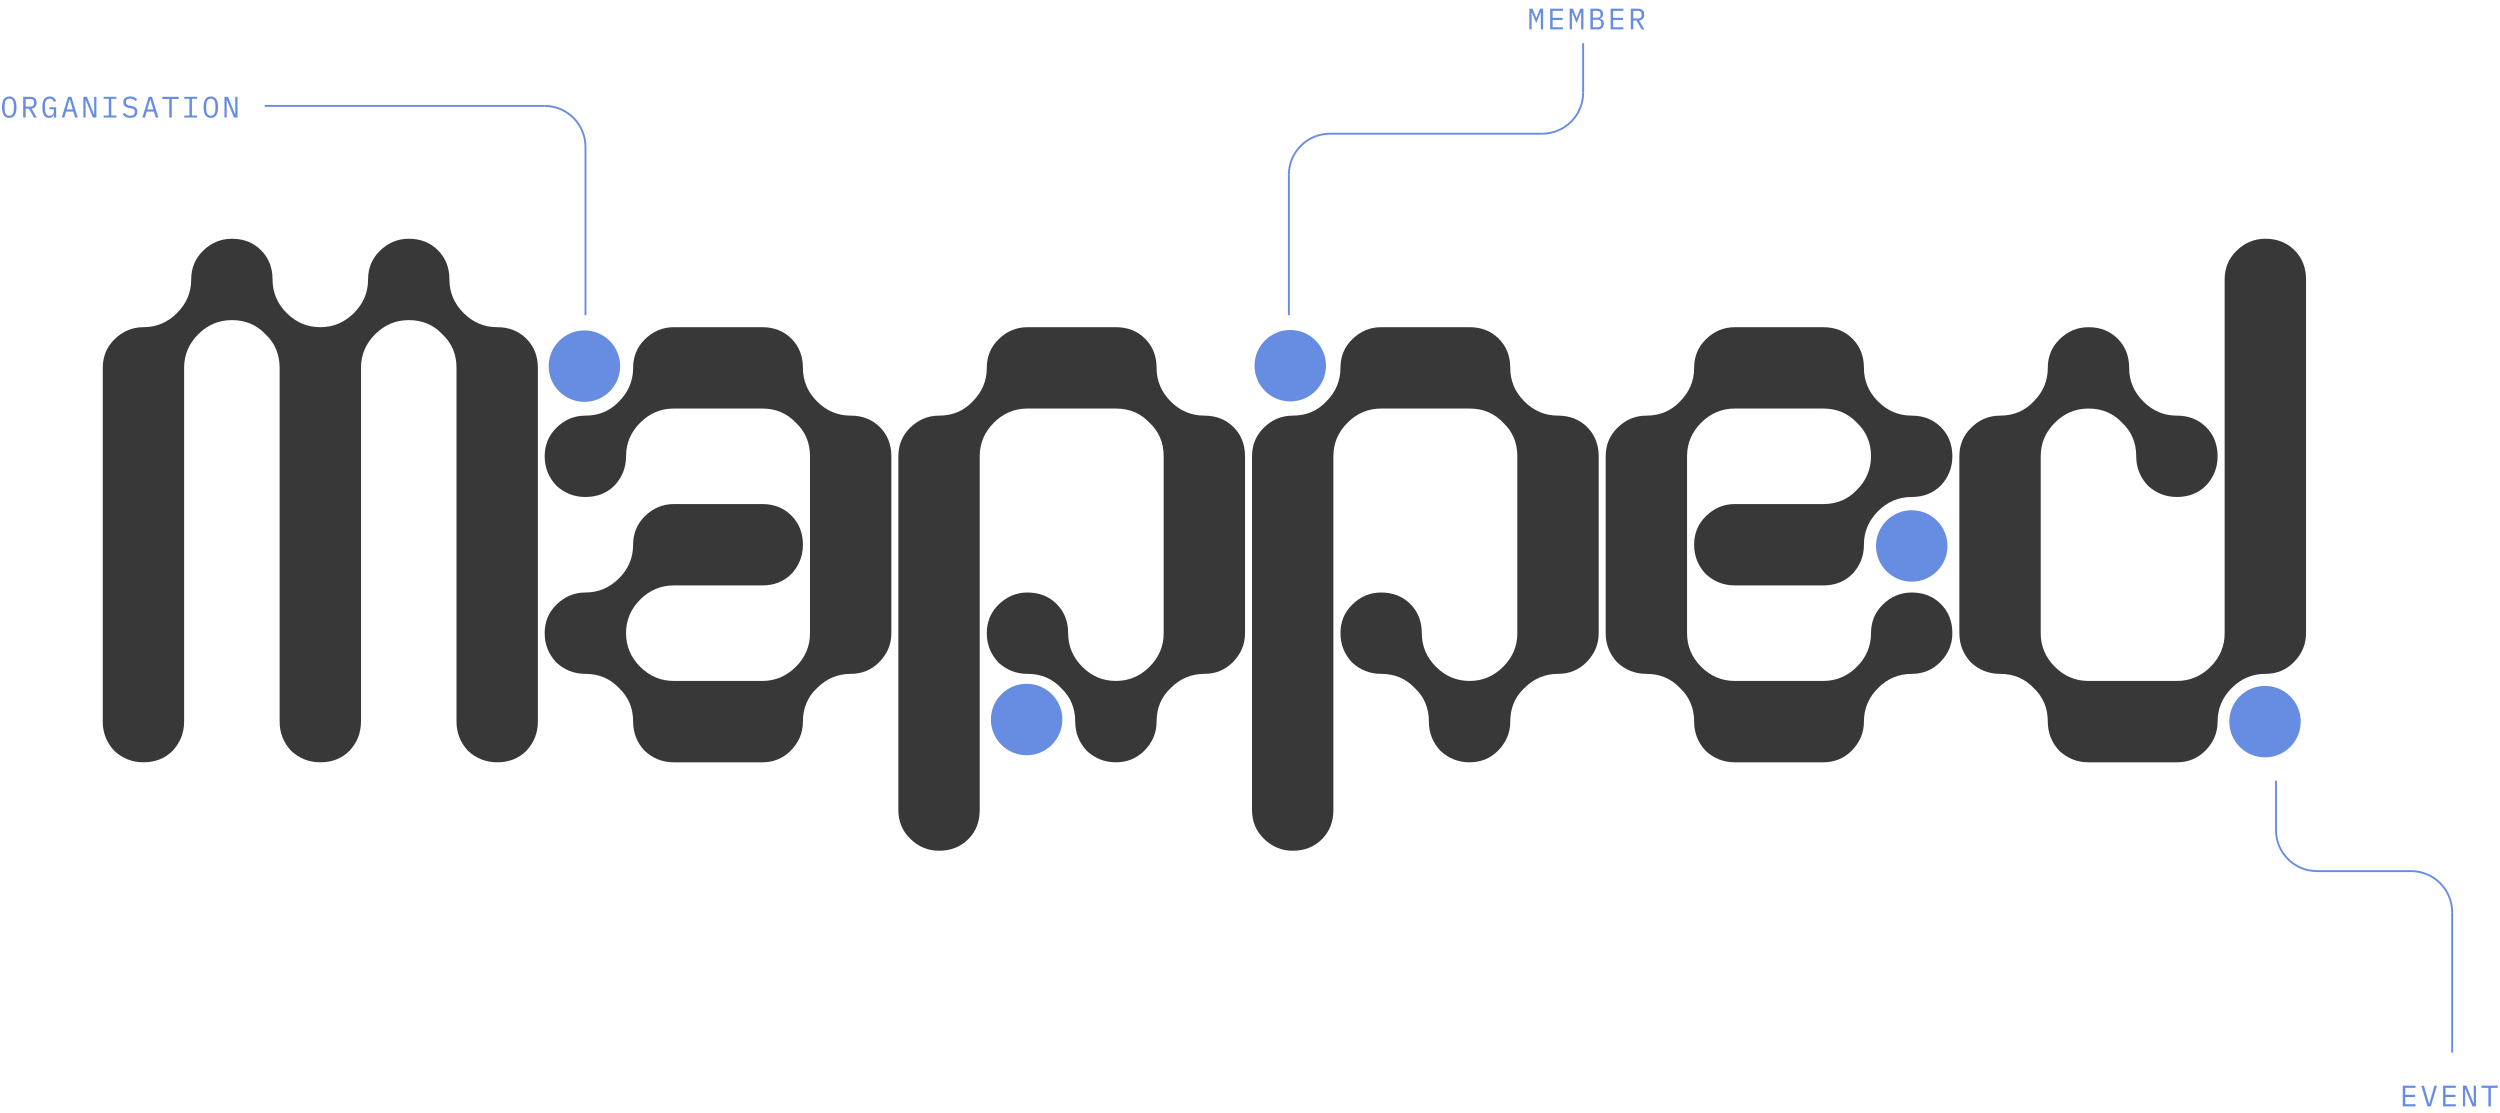
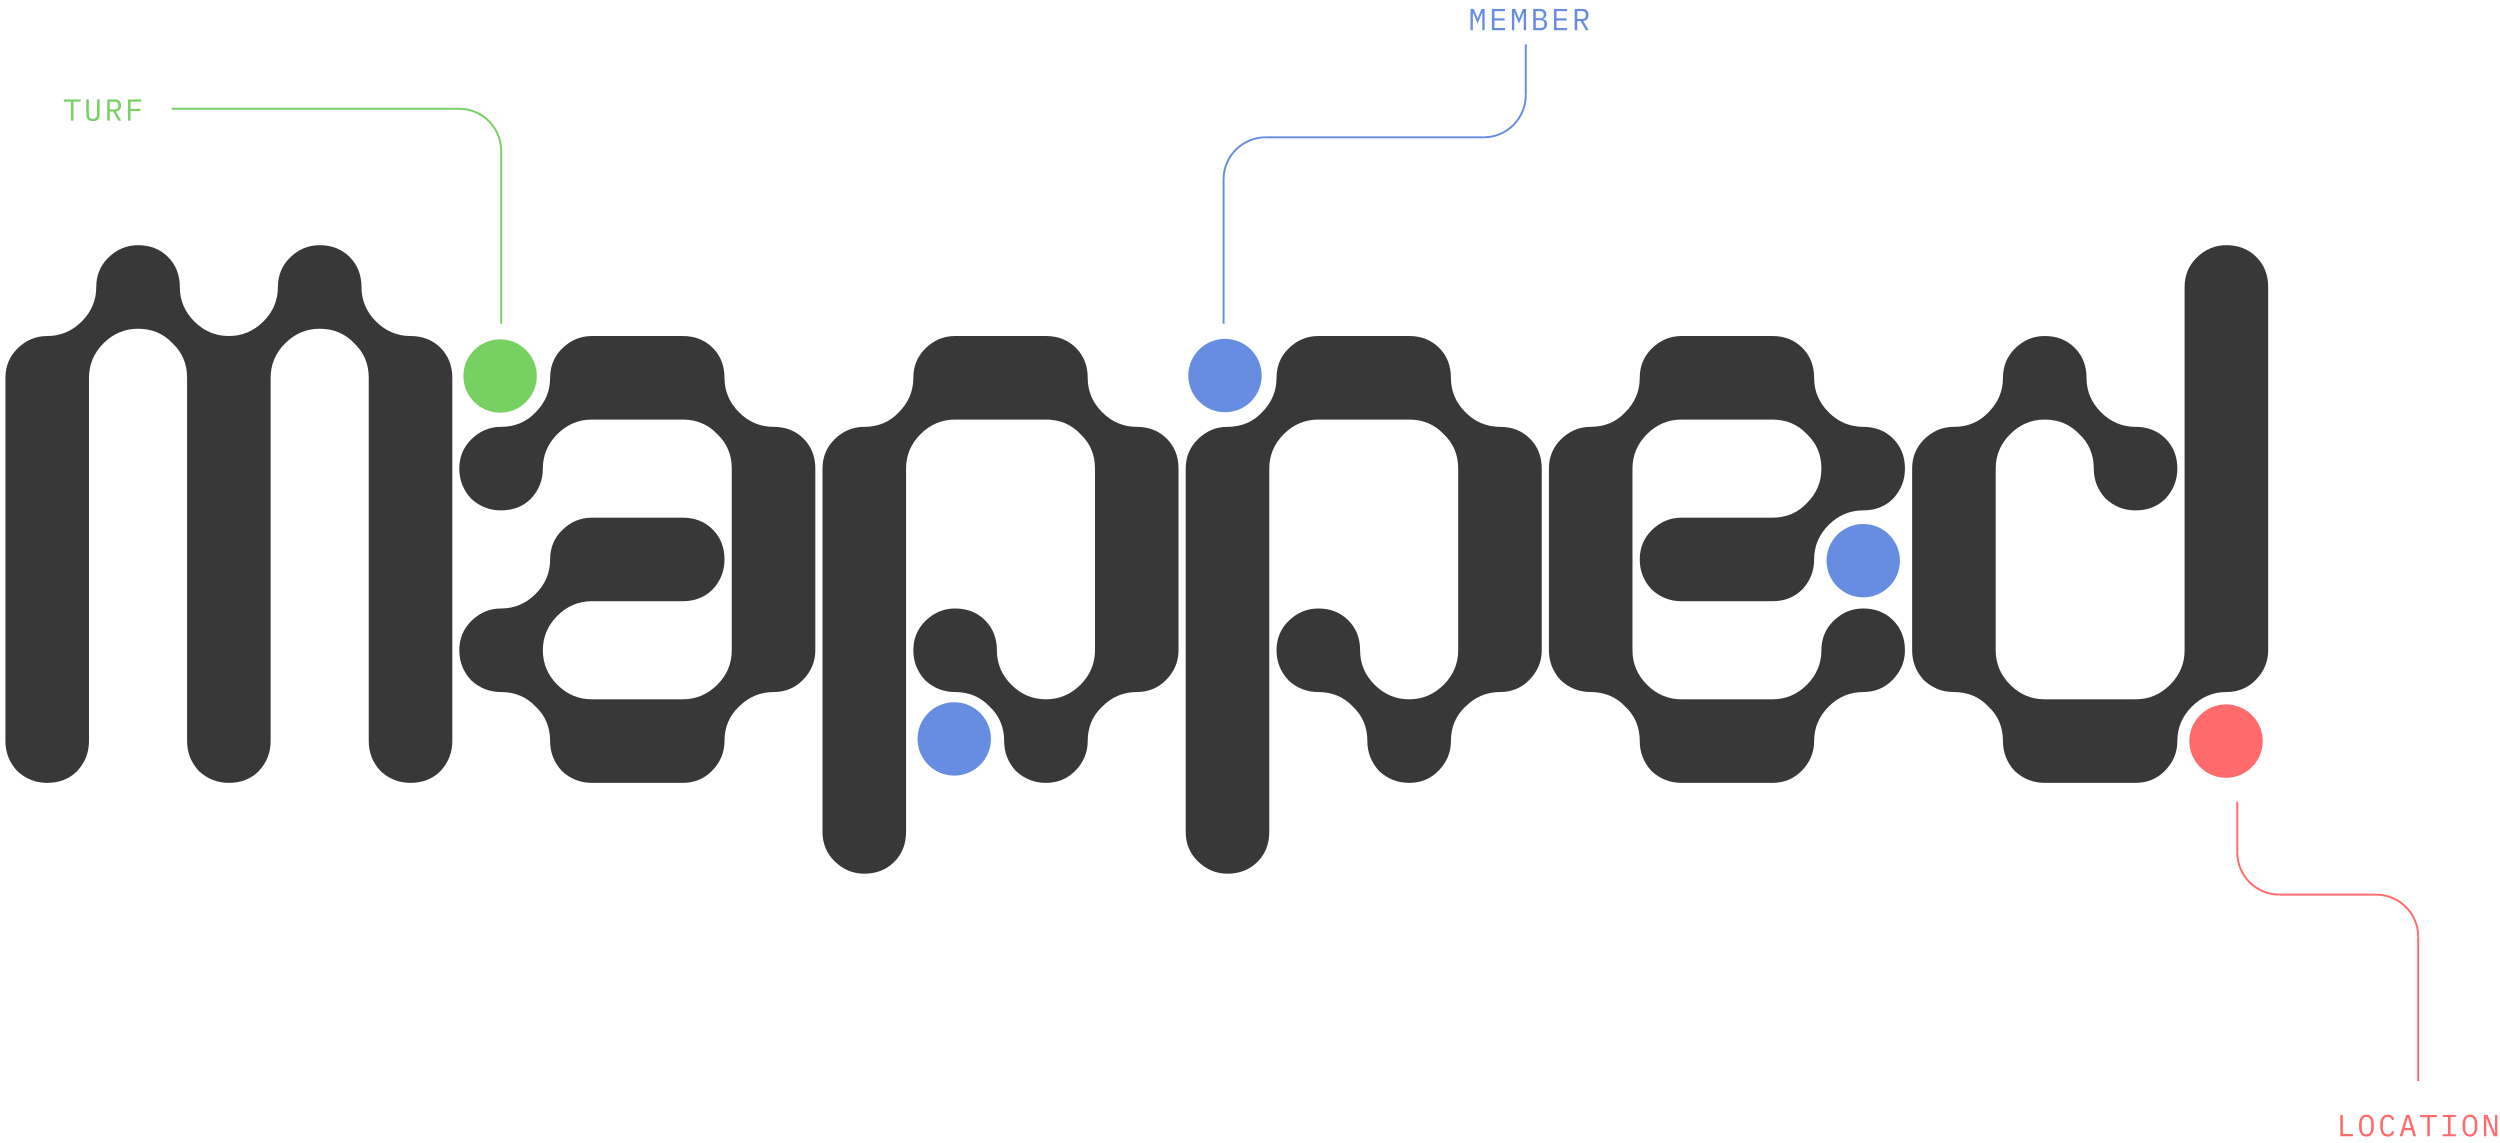
- <svg xmlns="http://www.w3.org/2000/svg" width="1180" height="525" viewBox="0 0 1180 525" fill="none">
-   <path d="M253.873 340.606C253.873 345.893 252.065 350.485 248.447 354.381C244.829 357.999 240.237 359.808 234.672 359.808C229.384 359.808 224.792 357.999 220.896 354.381C217.279 350.485 215.47 345.893 215.47 340.606V173.634C215.47 167.233 213.244 161.946 208.791 157.772C204.617 153.319 199.329 151.093 192.929 151.093C186.806 151.093 181.519 153.319 177.066 157.772C172.614 162.224 170.387 167.512 170.387 173.634V340.606C170.387 345.893 168.579 350.485 164.961 354.381C161.343 357.999 156.751 359.808 151.186 359.808C145.898 359.808 141.306 357.999 137.41 354.381C133.793 350.485 131.984 345.893 131.984 340.606V173.634C131.984 167.233 129.758 161.946 125.305 157.772C121.131 153.319 115.843 151.093 109.443 151.093C103.32 151.093 98.033 153.319 93.58 157.772C89.128 162.224 86.901 167.512 86.901 173.634V340.606C86.901 345.893 85.093 350.485 81.475 354.381C77.857 357.999 73.265 359.808 67.7 359.808C62.412 359.808 57.821 357.999 53.924 354.381C50.307 350.485 48.498 345.893 48.498 340.606V173.634C48.498 168.347 50.307 163.894 53.924 160.276C57.821 156.38 62.412 154.432 67.7 154.432C73.822 154.432 79.109 152.206 83.562 147.753C88.015 143.301 90.241 138.013 90.241 131.891C90.241 126.604 92.05 122.151 95.667 118.533C99.564 114.637 104.155 112.689 109.443 112.689C115.008 112.689 119.6 114.498 123.218 118.116C126.836 121.734 128.644 126.325 128.644 131.891C128.644 138.013 130.871 143.301 135.323 147.753C139.776 152.206 145.063 154.432 151.186 154.432C157.308 154.432 162.595 152.206 167.048 147.753C171.501 143.301 173.727 138.013 173.727 131.891C173.727 126.604 175.536 122.151 179.153 118.533C183.049 114.637 187.641 112.689 192.929 112.689C198.494 112.689 203.086 114.498 206.704 118.116C210.322 121.734 212.13 126.325 212.13 131.891C212.13 138.013 214.357 143.301 218.809 147.753C223.262 152.206 228.549 154.432 234.672 154.432C240.237 154.432 244.829 156.241 248.447 159.859C252.065 163.477 253.873 168.068 253.873 173.634V340.606ZM298.834 257.12C298.834 251.833 300.642 247.38 304.26 243.762C308.156 239.866 312.748 237.918 318.035 237.918H359.778C365.344 237.918 369.936 239.727 373.554 243.345C377.171 246.963 378.98 251.554 378.98 257.12C378.98 262.407 377.171 266.999 373.554 270.895C369.936 274.513 365.344 276.322 359.778 276.322H318.035C311.913 276.322 306.626 278.548 302.173 283.001C297.72 287.453 295.494 292.741 295.494 298.863C295.494 304.985 297.72 310.273 302.173 314.725C306.626 319.178 311.913 321.404 318.035 321.404H359.778C365.901 321.404 371.188 319.178 375.641 314.725C380.093 310.273 382.32 304.985 382.32 298.863V215.377C382.32 208.976 380.093 203.689 375.641 199.515C371.466 195.062 366.179 192.836 359.778 192.836H318.035C311.913 192.836 306.626 195.062 302.173 199.515C297.72 203.967 295.494 209.255 295.494 215.377C295.494 220.664 293.685 225.256 290.068 229.152C286.45 232.77 281.858 234.579 276.292 234.579C271.005 234.579 266.413 232.77 262.517 229.152C258.899 225.256 257.091 220.664 257.091 215.377C257.091 210.09 258.899 205.637 262.517 202.019C266.413 198.123 271.005 196.175 276.292 196.175C282.693 196.175 287.98 193.949 292.155 189.496C296.607 185.044 298.834 179.756 298.834 173.634C298.834 168.347 300.642 163.894 304.26 160.276C308.156 156.38 312.748 154.432 318.035 154.432H359.778C365.344 154.432 369.936 156.241 373.554 159.859C377.171 163.477 378.98 168.068 378.98 173.634C378.98 179.756 381.206 185.044 385.659 189.496C390.112 193.949 395.399 196.175 401.521 196.175C407.087 196.175 411.679 197.984 415.297 201.602C418.914 205.22 420.723 209.811 420.723 215.377V298.863C420.723 304.15 418.775 308.742 414.879 312.638C411.261 316.256 406.809 318.065 401.521 318.065C395.399 318.065 390.112 320.291 385.659 324.744C381.206 328.918 378.98 334.205 378.98 340.606C378.98 345.893 377.032 350.485 373.136 354.381C369.518 357.999 365.066 359.808 359.778 359.808H318.035C312.748 359.808 308.156 357.999 304.26 354.381C300.642 350.485 298.834 345.893 298.834 340.606C298.834 334.205 296.607 328.918 292.155 324.744C287.98 320.291 282.693 318.065 276.292 318.065C271.005 318.065 266.413 316.256 262.517 312.638C258.899 308.742 257.091 304.15 257.091 298.863C257.091 293.576 258.899 289.123 262.517 285.505C266.413 281.609 271.005 279.661 276.292 279.661C282.415 279.661 287.702 277.435 292.155 272.982C296.607 268.53 298.834 263.242 298.834 257.12ZM484.967 279.661C490.532 279.661 495.124 281.47 498.742 285.088C502.36 288.706 504.168 293.297 504.168 298.863C504.168 304.985 506.395 310.273 510.847 314.725C515.3 319.178 520.587 321.404 526.71 321.404C532.832 321.404 538.119 319.178 542.572 314.725C547.025 310.273 549.251 304.985 549.251 298.863V215.377C549.251 208.976 547.025 203.689 542.572 199.515C538.398 195.062 533.11 192.836 526.71 192.836H484.967C478.844 192.836 473.557 195.062 469.104 199.515C464.652 203.967 462.425 209.255 462.425 215.377V382.349C462.425 387.915 460.617 392.507 456.999 396.124C453.381 399.742 448.789 401.551 443.224 401.551C437.936 401.551 433.344 399.603 429.448 395.707C425.831 392.089 424.022 387.636 424.022 382.349V215.377C424.022 210.09 425.831 205.637 429.448 202.019C433.344 198.123 437.936 196.175 443.224 196.175C449.624 196.175 454.912 193.949 459.086 189.496C463.539 185.044 465.765 179.756 465.765 173.634C465.765 168.347 467.574 163.894 471.191 160.276C475.087 156.38 479.679 154.432 484.967 154.432H526.71C532.275 154.432 536.867 156.241 540.485 159.859C544.103 163.477 545.911 168.068 545.911 173.634C545.911 179.756 548.138 185.044 552.59 189.496C557.043 193.949 562.33 196.175 568.453 196.175C574.018 196.175 578.61 197.984 582.228 201.602C585.846 205.22 587.654 209.811 587.654 215.377V298.863C587.654 304.15 585.706 308.742 581.81 312.638C578.193 316.256 573.74 318.065 568.453 318.065C562.33 318.065 557.043 320.291 552.59 324.744C548.138 328.918 545.911 334.205 545.911 340.606C545.911 345.893 543.963 350.485 540.067 354.381C536.45 357.999 531.997 359.808 526.71 359.808C521.422 359.808 516.83 357.999 512.934 354.381C509.317 350.485 507.508 345.893 507.508 340.606C507.508 334.205 505.282 328.918 500.829 324.744C496.655 320.291 491.367 318.065 484.967 318.065C479.679 318.065 475.087 316.256 471.191 312.638C467.574 308.742 465.765 304.15 465.765 298.863C465.765 293.576 467.574 289.123 471.191 285.505C475.087 281.609 479.679 279.661 484.967 279.661ZM651.898 279.661C657.464 279.661 662.055 281.47 665.673 285.088C669.291 288.706 671.1 293.297 671.1 298.863C671.1 304.985 673.326 310.273 677.779 314.725C682.231 319.178 687.519 321.404 693.641 321.404C699.763 321.404 705.051 319.178 709.503 314.725C713.956 310.273 716.182 304.985 716.182 298.863V215.377C716.182 208.976 713.956 203.689 709.503 199.515C705.329 195.062 700.041 192.836 693.641 192.836H651.898C645.776 192.836 640.488 195.062 636.036 199.515C631.583 203.967 629.357 209.255 629.357 215.377V382.349C629.357 387.915 627.548 392.507 623.93 396.124C620.312 399.742 615.721 401.551 610.155 401.551C604.867 401.551 600.276 399.603 596.38 395.707C592.762 392.089 590.953 387.636 590.953 382.349V215.377C590.953 210.09 592.762 205.637 596.38 202.019C600.276 198.123 604.867 196.175 610.155 196.175C616.555 196.175 621.843 193.949 626.017 189.496C630.47 185.044 632.696 179.756 632.696 173.634C632.696 168.347 634.505 163.894 638.123 160.276C642.019 156.38 646.61 154.432 651.898 154.432H693.641C699.207 154.432 703.798 156.241 707.416 159.859C711.034 163.477 712.843 168.068 712.843 173.634C712.843 179.756 715.069 185.044 719.522 189.496C723.974 193.949 729.262 196.175 735.384 196.175C740.95 196.175 745.541 197.984 749.159 201.602C752.777 205.22 754.586 209.811 754.586 215.377V298.863C754.586 304.15 752.638 308.742 748.742 312.638C745.124 316.256 740.671 318.065 735.384 318.065C729.262 318.065 723.974 320.291 719.522 324.744C715.069 328.918 712.843 334.205 712.843 340.606C712.843 345.893 710.895 350.485 706.999 354.381C703.381 357.999 698.928 359.808 693.641 359.808C688.353 359.808 683.762 357.999 679.866 354.381C676.248 350.485 674.439 345.893 674.439 340.606C674.439 334.205 672.213 328.918 667.76 324.744C663.586 320.291 658.298 318.065 651.898 318.065C646.61 318.065 642.019 316.256 638.123 312.638C634.505 308.742 632.696 304.15 632.696 298.863C632.696 293.576 634.505 289.123 638.123 285.505C642.019 281.609 646.61 279.661 651.898 279.661ZM879.774 257.12C879.774 262.407 877.965 266.999 874.347 270.895C870.73 274.513 866.138 276.322 860.572 276.322H818.829C813.542 276.322 808.95 274.513 805.054 270.895C801.436 266.999 799.627 262.407 799.627 257.12C799.627 251.833 801.436 247.38 805.054 243.762C808.95 239.866 813.542 237.918 818.829 237.918H860.572C866.973 237.918 872.26 235.692 876.435 231.239C880.887 226.787 883.113 221.499 883.113 215.377C883.113 208.976 880.887 203.689 876.435 199.515C872.26 195.062 866.973 192.836 860.572 192.836H818.829C812.707 192.836 807.419 195.062 802.967 199.515C798.514 203.967 796.288 209.255 796.288 215.377V298.863C796.288 304.985 798.514 310.273 802.967 314.725C807.419 319.178 812.707 321.404 818.829 321.404H860.572C866.694 321.404 871.982 319.178 876.435 314.725C880.887 310.273 883.113 304.985 883.113 298.863C883.113 293.576 884.922 289.123 888.54 285.505C892.436 281.609 897.028 279.661 902.315 279.661C907.881 279.661 912.473 281.47 916.09 285.088C919.708 288.706 921.517 293.297 921.517 298.863C921.517 304.15 919.569 308.742 915.673 312.638C912.055 316.256 907.603 318.065 902.315 318.065C896.193 318.065 890.905 320.291 886.453 324.744C882 329.196 879.774 334.484 879.774 340.606C879.774 345.893 877.826 350.485 873.93 354.381C870.312 357.999 865.86 359.808 860.572 359.808H818.829C813.542 359.808 808.95 357.999 805.054 354.381C801.436 350.485 799.627 345.893 799.627 340.606C799.627 334.205 797.401 328.918 792.949 324.744C788.774 320.291 783.487 318.065 777.086 318.065C771.799 318.065 767.207 316.256 763.311 312.638C759.693 308.742 757.884 304.15 757.884 298.863V215.377C757.884 210.09 759.693 205.637 763.311 202.019C767.207 198.123 771.799 196.175 777.086 196.175C783.487 196.175 788.774 193.949 792.949 189.496C797.401 185.044 799.627 179.756 799.627 173.634C799.627 168.347 801.436 163.894 805.054 160.276C808.95 156.38 813.542 154.432 818.829 154.432H860.572C866.138 154.432 870.73 156.241 874.347 159.859C877.965 163.477 879.774 168.068 879.774 173.634C879.774 179.756 882 185.044 886.453 189.496C890.905 193.949 896.193 196.175 902.315 196.175C907.881 196.175 912.473 197.984 916.09 201.602C919.708 205.22 921.517 209.811 921.517 215.377C921.517 220.664 919.708 225.256 916.09 229.152C912.473 232.77 907.881 234.579 902.315 234.579C896.193 234.579 890.905 236.805 886.453 241.258C882 245.71 879.774 250.998 879.774 257.12ZM1027.5 234.579C1022.22 234.579 1017.62 232.77 1013.73 229.152C1010.11 225.256 1008.3 220.664 1008.3 215.377C1008.3 208.976 1006.08 203.689 1001.62 199.515C997.448 195.062 992.161 192.836 985.76 192.836C979.638 192.836 974.351 195.062 969.898 199.515C965.445 203.967 963.219 209.255 963.219 215.377V298.863C963.219 304.985 965.445 310.273 969.898 314.725C974.351 319.178 979.638 321.404 985.76 321.404H1027.5C1033.63 321.404 1038.91 319.178 1043.37 314.725C1047.82 310.273 1050.04 304.985 1050.04 298.863V131.891C1050.04 126.604 1051.85 122.151 1055.47 118.533C1059.37 114.637 1063.96 112.689 1069.25 112.689C1074.81 112.689 1079.4 114.498 1083.02 118.116C1086.64 121.734 1088.45 126.325 1088.45 131.891V298.863C1088.45 304.15 1086.5 308.742 1082.6 312.638C1078.99 316.256 1074.53 318.065 1069.25 318.065C1063.12 318.065 1057.84 320.291 1053.38 324.744C1048.93 329.196 1046.71 334.484 1046.71 340.606C1046.71 345.893 1044.76 350.485 1040.86 354.381C1037.24 357.999 1032.79 359.808 1027.5 359.808H985.76C980.473 359.808 975.881 357.999 971.985 354.381C968.367 350.485 966.559 345.893 966.559 340.606C966.559 334.205 964.332 328.918 959.88 324.744C955.705 320.291 950.418 318.065 944.017 318.065C938.73 318.065 934.138 316.256 930.242 312.638C926.624 308.742 924.816 304.15 924.816 298.863V215.377C924.816 210.09 926.624 205.637 930.242 202.019C934.138 198.123 938.73 196.175 944.017 196.175C950.418 196.175 955.705 193.949 959.88 189.496C964.332 185.044 966.559 179.756 966.559 173.634C966.559 168.347 968.367 163.894 971.985 160.276C975.881 156.38 980.473 154.432 985.76 154.432C991.326 154.432 995.918 156.241 999.536 159.859C1003.15 163.477 1004.96 168.068 1004.96 173.634C1004.96 179.756 1007.19 185.044 1011.64 189.496C1016.09 193.949 1021.38 196.175 1027.5 196.175C1033.07 196.175 1037.66 197.984 1041.28 201.602C1044.9 205.22 1046.71 209.811 1046.71 215.377C1046.71 220.664 1044.9 225.256 1041.28 229.152C1037.66 232.77 1033.07 234.579 1027.5 234.579Z" fill="#383838" />
-   <circle cx="484.57" cy="339.61" r="16.865" fill="#678DE3" />
-   <circle cx="609.006" cy="172.61" r="16.865" fill="#678DE3" />
-   <circle cx="275.849" cy="172.816" r="16.865" fill="#678DE3" />
-   <circle cx="902.343" cy="257.687" r="16.865" fill="#678DE3" />
-   <circle cx="1069.08" cy="340.612" r="16.865" fill="#678DE3" />
-   <path d="M727.269 8.977V5.883H727.157L725.099 10.909L723.041 5.883H722.929V8.977V13.877H721.851V4.105H723.363L725.085 8.417H725.169L726.891 4.105H728.347V13.877H727.269V8.977ZM731.674 13.877V4.105H737.694V5.127H732.85V8.417H737.526V9.439H732.85V12.855H737.694V13.877H731.674ZM746.298 8.977V5.883H746.186L744.128 10.909L742.07 5.883H741.958V8.977V13.877H740.88V4.105H742.392L744.114 8.417H744.198L745.92 4.105H747.376V13.877H746.298V8.977ZM750.675 4.105H753.993C754.833 4.105 755.491 4.334 755.967 4.791C756.443 5.248 756.681 5.86 756.681 6.625C756.681 7.213 756.536 7.675 756.247 8.011C755.967 8.347 755.603 8.585 755.155 8.725V8.767C755.706 8.898 756.158 9.145 756.513 9.509C756.868 9.864 757.045 10.382 757.045 11.063C757.045 11.455 756.98 11.824 756.849 12.169C756.718 12.514 756.532 12.813 756.289 13.065C756.056 13.317 755.776 13.518 755.449 13.667C755.132 13.807 754.786 13.877 754.413 13.877H750.675V4.105ZM754.063 12.855C754.604 12.855 755.029 12.734 755.337 12.491C755.645 12.248 755.799 11.875 755.799 11.371V10.797C755.799 10.302 755.645 9.934 755.337 9.691C755.029 9.439 754.604 9.313 754.063 9.313H751.851V12.855H754.063ZM753.867 8.347C754.362 8.347 754.749 8.24 755.029 8.025C755.309 7.801 755.449 7.465 755.449 7.017V6.471C755.449 6.023 755.309 5.687 755.029 5.463C754.749 5.239 754.362 5.127 753.867 5.127H751.851V8.347H753.867ZM760.218 13.877V4.105H766.238V5.127H761.394V8.417H766.07V9.439H761.394V12.855H766.238V13.877H760.218ZM770.908 13.877H769.732V4.105H773.288C774.193 4.105 774.884 4.352 775.36 4.847C775.836 5.342 776.074 6.032 776.074 6.919C776.074 7.712 775.869 8.347 775.458 8.823C775.047 9.299 774.45 9.574 773.666 9.649L776.158 13.877H774.842L772.462 9.705H770.908V13.877ZM773.26 8.711C773.755 8.711 774.137 8.59 774.408 8.347C774.688 8.095 774.828 7.74 774.828 7.283V6.555C774.828 6.098 774.688 5.748 774.408 5.505C774.137 5.253 773.755 5.127 773.26 5.127H770.908V8.711H773.26Z" fill="#678DE3" />
-   <path d="M1134.1 522.214V512.442H1140.12V513.464H1135.27V516.754H1139.95V517.776H1135.27V521.192H1140.12V522.214H1134.1ZM1145.75 522.214L1142.86 512.442H1144.1L1145.49 517.328L1146.54 521.024H1146.61L1147.66 517.328L1149.04 512.442H1150.25L1147.35 522.214H1145.75ZM1153.13 522.214V512.442H1159.15V513.464H1154.3V516.754H1158.98V517.776H1154.3V521.192H1159.15V522.214H1153.13ZM1163.66 513.982H1163.56V522.214H1162.5V512.442H1164.17L1167.5 520.674H1167.6V512.442H1168.66V522.214H1166.99L1163.66 513.982ZM1175.68 513.464V522.214H1174.51V513.464H1171.25V512.442H1178.95V513.464H1175.68Z" fill="#678DE3" />
-   <path d="M4.364 55.642C3.767 55.642 3.253 55.53 2.824 55.306C2.395 55.072 2.04 54.741 1.76 54.312C1.48 53.882 1.275 53.355 1.144 52.73C1.013 52.104 0.948 51.39 0.948 50.588C0.948 49.794 1.013 49.085 1.144 48.46C1.275 47.825 1.48 47.293 1.76 46.864C2.04 46.434 2.395 46.108 2.824 45.884C3.253 45.65 3.767 45.534 4.364 45.534C4.961 45.534 5.475 45.65 5.904 45.884C6.333 46.108 6.688 46.434 6.968 46.864C7.248 47.293 7.453 47.825 7.584 48.46C7.715 49.085 7.78 49.794 7.78 50.588C7.78 51.39 7.715 52.104 7.584 52.73C7.453 53.355 7.248 53.882 6.968 54.312C6.688 54.741 6.333 55.072 5.904 55.306C5.475 55.53 4.961 55.642 4.364 55.642ZM4.364 54.62C4.756 54.62 5.087 54.545 5.358 54.396C5.629 54.237 5.853 54.018 6.03 53.738C6.207 53.458 6.333 53.122 6.408 52.73C6.492 52.328 6.534 51.88 6.534 51.386V49.79C6.534 49.304 6.492 48.861 6.408 48.46C6.333 48.058 6.207 47.718 6.03 47.438C5.853 47.158 5.629 46.943 5.358 46.794C5.087 46.635 4.756 46.556 4.364 46.556C3.972 46.556 3.641 46.635 3.37 46.794C3.099 46.943 2.875 47.158 2.698 47.438C2.521 47.718 2.39 48.058 2.306 48.46C2.231 48.861 2.194 49.304 2.194 49.79V51.386C2.194 51.88 2.231 52.328 2.306 52.73C2.39 53.122 2.521 53.458 2.698 53.738C2.875 54.018 3.099 54.237 3.37 54.396C3.641 54.545 3.972 54.62 4.364 54.62ZM12.115 55.474H10.939V45.702H14.495C15.4 45.702 16.091 45.949 16.567 46.444C17.043 46.938 17.281 47.629 17.281 48.516C17.281 49.309 17.075 49.944 16.665 50.42C16.254 50.896 15.657 51.171 14.873 51.246L17.365 55.474H16.049L13.669 51.302H12.115V55.474ZM14.467 50.308C14.961 50.308 15.344 50.186 15.615 49.944C15.895 49.692 16.035 49.337 16.035 48.88V48.152C16.035 47.694 15.895 47.344 15.615 47.102C15.344 46.85 14.961 46.724 14.467 46.724H12.115V50.308H14.467ZM25.409 54.172H25.339C25.255 54.358 25.157 54.54 25.045 54.718C24.933 54.895 24.788 55.054 24.611 55.194C24.443 55.324 24.238 55.432 23.995 55.516C23.753 55.6 23.463 55.642 23.127 55.642C22.063 55.642 21.27 55.212 20.747 54.354C20.234 53.495 19.977 52.263 19.977 50.658C19.977 48.978 20.262 47.704 20.831 46.836C21.401 45.968 22.278 45.534 23.463 45.534C23.921 45.534 24.317 45.594 24.653 45.716C24.989 45.837 25.274 46 25.507 46.206C25.75 46.411 25.951 46.644 26.109 46.906C26.268 47.158 26.398 47.414 26.501 47.676L25.493 48.138C25.409 47.923 25.311 47.722 25.199 47.536C25.096 47.34 24.966 47.172 24.807 47.032C24.658 46.882 24.476 46.766 24.261 46.682C24.047 46.598 23.794 46.556 23.505 46.556C22.721 46.556 22.142 46.85 21.769 47.438C21.405 48.026 21.223 48.81 21.223 49.79V51.302C21.223 51.796 21.261 52.249 21.335 52.66C21.41 53.061 21.531 53.411 21.699 53.71C21.877 54.008 22.101 54.242 22.371 54.41C22.651 54.568 22.992 54.648 23.393 54.648C24.028 54.648 24.523 54.456 24.877 54.074C25.232 53.691 25.409 53.196 25.409 52.59V51.582H23.351V50.644H26.501V55.474H25.409V54.172ZM35.442 55.474L34.616 52.688H31.186L30.36 55.474H29.142L32.138 45.702H33.692L36.688 55.474H35.442ZM32.964 46.948H32.838L31.466 51.666H34.336L32.964 46.948ZM40.504 47.242H40.406V55.474H39.342V45.702H41.008L44.34 53.934H44.438V45.702H45.502V55.474H43.836L40.504 47.242ZM48.913 55.474V54.536H51.349V46.64H48.913V45.702H54.961V46.64H52.525V54.536H54.961V55.474H48.913ZM61.423 55.642C60.546 55.642 59.827 55.483 59.267 55.166C58.707 54.839 58.245 54.424 57.881 53.92L58.735 53.22C59.118 53.696 59.519 54.05 59.939 54.284C60.369 54.517 60.877 54.634 61.465 54.634C62.175 54.634 62.716 54.47 63.089 54.144C63.463 53.817 63.649 53.36 63.649 52.772C63.649 52.296 63.514 51.927 63.243 51.666C62.973 51.395 62.501 51.204 61.829 51.092L60.737 50.91C60.261 50.826 59.86 50.7 59.533 50.532C59.216 50.364 58.959 50.163 58.763 49.93C58.567 49.687 58.427 49.426 58.343 49.146C58.259 48.856 58.217 48.558 58.217 48.25C58.217 47.354 58.511 46.677 59.099 46.22C59.687 45.762 60.481 45.534 61.479 45.534C62.263 45.534 62.921 45.664 63.453 45.926C63.995 46.187 64.429 46.556 64.755 47.032L63.929 47.746C63.659 47.391 63.332 47.102 62.949 46.878C62.567 46.654 62.072 46.542 61.465 46.542C60.803 46.542 60.294 46.682 59.939 46.962C59.585 47.242 59.407 47.662 59.407 48.222C59.407 48.66 59.538 49.02 59.799 49.3C60.07 49.57 60.551 49.766 61.241 49.888L62.291 50.07C62.767 50.154 63.169 50.28 63.495 50.448C63.822 50.616 64.083 50.816 64.279 51.05C64.485 51.283 64.629 51.544 64.713 51.834C64.797 52.123 64.839 52.426 64.839 52.744C64.839 53.649 64.541 54.358 63.943 54.872C63.355 55.385 62.515 55.642 61.423 55.642ZM73.5 55.474L72.674 52.688H69.244L68.418 55.474H67.2L70.196 45.702H71.75L74.746 55.474H73.5ZM71.022 46.948H70.896L69.524 51.666H72.394L71.022 46.948ZM81.068 46.724V55.474H79.892V46.724H76.63V45.702H84.33V46.724H81.068ZM86.971 55.474V54.536H89.407V46.64H86.971V45.702H93.019V46.64H90.583V54.536H93.019V55.474H86.971ZM99.509 55.642C98.912 55.642 98.399 55.53 97.969 55.306C97.54 55.072 97.185 54.741 96.905 54.312C96.625 53.882 96.42 53.355 96.289 52.73C96.159 52.104 96.093 51.39 96.093 50.588C96.093 49.794 96.159 49.085 96.289 48.46C96.42 47.825 96.625 47.293 96.905 46.864C97.185 46.434 97.54 46.108 97.969 45.884C98.399 45.65 98.912 45.534 99.509 45.534C100.107 45.534 100.62 45.65 101.049 45.884C101.479 46.108 101.833 46.434 102.113 46.864C102.393 47.293 102.599 47.825 102.729 48.46C102.86 49.085 102.925 49.794 102.925 50.588C102.925 51.39 102.86 52.104 102.729 52.73C102.599 53.355 102.393 53.882 102.113 54.312C101.833 54.741 101.479 55.072 101.049 55.306C100.62 55.53 100.107 55.642 99.509 55.642ZM99.509 54.62C99.901 54.62 100.233 54.545 100.503 54.396C100.774 54.237 100.998 54.018 101.175 53.738C101.353 53.458 101.479 53.122 101.553 52.73C101.637 52.328 101.679 51.88 101.679 51.386V49.79C101.679 49.304 101.637 48.861 101.553 48.46C101.479 48.058 101.353 47.718 101.175 47.438C100.998 47.158 100.774 46.943 100.503 46.794C100.233 46.635 99.901 46.556 99.509 46.556C99.117 46.556 98.786 46.635 98.515 46.794C98.245 46.943 98.021 47.158 97.843 47.438C97.666 47.718 97.535 48.058 97.451 48.46C97.377 48.861 97.339 49.304 97.339 49.79V51.386C97.339 51.88 97.377 52.328 97.451 52.73C97.535 53.122 97.666 53.458 97.843 53.738C98.021 54.018 98.245 54.237 98.515 54.396C98.786 54.545 99.117 54.62 99.509 54.62ZM107.106 47.242H107.008V55.474H105.944V45.702H107.61L110.942 53.934H111.04V45.702H112.104V55.474H110.438L107.106 47.242Z" fill="#678DE3" />
-   <path d="M627.713 63.107L627.712 63.107C617.016 63.107 608.346 71.778 608.346 82.474" stroke="#678DE3" stroke-width="0.9" />
-   <path d="M727.875 63.107L727.876 63.107C738.572 63.107 747.242 54.437 747.242 43.741" stroke="#678DE3" stroke-width="0.9" />
-   <path d="M608.346 148.767L608.346 82.474" stroke="#678DE3" stroke-width="0.9" />
-   <path d="M747.242 43.741L747.242 20.414" stroke="#678DE3" stroke-width="0.9" />
-   <path d="M627.713 63.107L727.874 63.107" stroke="#678DE3" stroke-width="0.9" />
-   <path d="M256.982 49.974L256.983 49.974C267.679 49.974 276.35 58.644 276.35 69.34" stroke="#678DE3" stroke-width="0.9" />
-   <path d="M276.35 148.768L276.35 69.34" stroke="#678DE3" stroke-width="0.9" />
-   <path d="M256.982 49.974L124.902 49.974" stroke="#678DE3" stroke-width="0.9" />
-   <path d="M1138.04 411.171L1138.04 411.171C1148.74 411.171 1157.41 419.841 1157.41 430.537" stroke="#678DE3" stroke-width="0.9" />
-   <path d="M1093.63 411.171L1093.63 411.171C1082.93 411.171 1074.26 402.5 1074.26 391.805" stroke="#678DE3" stroke-width="0.9" />
-   <path d="M1157.41 496.831L1157.41 430.537" stroke="#678DE3" stroke-width="0.9" />
-   <path d="M1074.26 391.805L1074.26 368.478" stroke="#678DE3" stroke-width="0.9" />
-   <path d="M1138.04 411.171H1093.63" stroke="#678DE3" stroke-width="0.9" />
+ <svg xmlns="http://www.w3.org/2000/svg" width="1149" height="525" viewBox="0 0 1149 525" fill="none">
+   <path d="M207.873 340.606C207.873 345.893 206.065 350.485 202.447 354.381C198.829 357.999 194.237 359.808 188.672 359.808C183.384 359.808 178.792 357.999 174.896 354.381C171.279 350.485 169.47 345.893 169.47 340.606V173.634C169.47 167.233 167.244 161.946 162.791 157.772C158.617 153.319 153.329 151.093 146.929 151.093C140.806 151.093 135.519 153.319 131.066 157.772C126.614 162.224 124.387 167.512 124.387 173.634V340.606C124.387 345.893 122.579 350.485 118.961 354.381C115.343 357.999 110.751 359.808 105.186 359.808C99.898 359.808 95.306 357.999 91.41 354.381C87.793 350.485 85.984 345.893 85.984 340.606V173.634C85.984 167.233 83.758 161.946 79.305 157.772C75.131 153.319 69.843 151.093 63.443 151.093C57.32 151.093 52.033 153.319 47.58 157.772C43.128 162.224 40.901 167.512 40.901 173.634V340.606C40.901 345.893 39.093 350.485 35.475 354.381C31.857 357.999 27.265 359.808 21.7 359.808C16.412 359.808 11.82 357.999 7.924 354.381C4.307 350.485 2.498 345.893 2.498 340.606V173.634C2.498 168.347 4.307 163.894 7.924 160.276C11.82 156.38 16.412 154.432 21.7 154.432C27.822 154.432 33.109 152.206 37.562 147.753C42.015 143.301 44.241 138.013 44.241 131.891C44.241 126.604 46.05 122.151 49.667 118.533C53.563 114.637 58.155 112.689 63.443 112.689C69.008 112.689 73.6 114.498 77.218 118.116C80.836 121.734 82.644 126.325 82.644 131.891C82.644 138.013 84.871 143.301 89.323 147.753C93.776 152.206 99.063 154.432 105.186 154.432C111.308 154.432 116.595 152.206 121.048 147.753C125.501 143.301 127.727 138.013 127.727 131.891C127.727 126.604 129.536 122.151 133.153 118.533C137.049 114.637 141.641 112.689 146.929 112.689C152.494 112.689 157.086 114.498 160.704 118.116C164.322 121.734 166.13 126.325 166.13 131.891C166.13 138.013 168.357 143.301 172.809 147.753C177.262 152.206 182.549 154.432 188.672 154.432C194.237 154.432 198.829 156.241 202.447 159.859C206.065 163.477 207.873 168.068 207.873 173.634V340.606ZM252.834 257.12C252.834 251.833 254.642 247.38 258.26 243.762C262.156 239.866 266.748 237.918 272.035 237.918H313.778C319.344 237.918 323.936 239.727 327.554 243.345C331.171 246.963 332.98 251.554 332.98 257.12C332.98 262.407 331.171 266.999 327.554 270.895C323.936 274.513 319.344 276.322 313.778 276.322H272.035C265.913 276.322 260.626 278.548 256.173 283.001C251.72 287.453 249.494 292.741 249.494 298.863C249.494 304.985 251.72 310.273 256.173 314.725C260.626 319.178 265.913 321.404 272.035 321.404H313.778C319.901 321.404 325.188 319.178 329.641 314.725C334.093 310.273 336.32 304.985 336.32 298.863V215.377C336.32 208.976 334.093 203.689 329.641 199.515C325.466 195.062 320.179 192.836 313.778 192.836H272.035C265.913 192.836 260.626 195.062 256.173 199.515C251.72 203.967 249.494 209.255 249.494 215.377C249.494 220.664 247.685 225.256 244.068 229.152C240.45 232.77 235.858 234.579 230.292 234.579C225.005 234.579 220.413 232.77 216.517 229.152C212.899 225.256 211.091 220.664 211.091 215.377C211.091 210.09 212.899 205.637 216.517 202.019C220.413 198.123 225.005 196.175 230.292 196.175C236.693 196.175 241.98 193.949 246.155 189.496C250.607 185.044 252.834 179.756 252.834 173.634C252.834 168.347 254.642 163.894 258.26 160.276C262.156 156.38 266.748 154.432 272.035 154.432H313.778C319.344 154.432 323.936 156.241 327.554 159.859C331.171 163.477 332.98 168.068 332.98 173.634C332.98 179.756 335.206 185.044 339.659 189.496C344.112 193.949 349.399 196.175 355.521 196.175C361.087 196.175 365.679 197.984 369.297 201.602C372.914 205.22 374.723 209.811 374.723 215.377V298.863C374.723 304.15 372.775 308.742 368.879 312.638C365.261 316.256 360.809 318.065 355.521 318.065C349.399 318.065 344.112 320.291 339.659 324.744C335.206 328.918 332.98 334.205 332.98 340.606C332.98 345.893 331.032 350.485 327.136 354.381C323.518 357.999 319.066 359.808 313.778 359.808H272.035C266.748 359.808 262.156 357.999 258.26 354.381C254.642 350.485 252.834 345.893 252.834 340.606C252.834 334.205 250.607 328.918 246.155 324.744C241.98 320.291 236.693 318.065 230.292 318.065C225.005 318.065 220.413 316.256 216.517 312.638C212.899 308.742 211.091 304.15 211.091 298.863C211.091 293.576 212.899 289.123 216.517 285.505C220.413 281.609 225.005 279.661 230.292 279.661C236.415 279.661 241.702 277.435 246.155 272.982C250.607 268.53 252.834 263.242 252.834 257.12ZM438.967 279.661C444.532 279.661 449.124 281.47 452.742 285.088C456.36 288.706 458.168 293.297 458.168 298.863C458.168 304.985 460.395 310.273 464.847 314.725C469.3 319.178 474.587 321.404 480.71 321.404C486.832 321.404 492.119 319.178 496.572 314.725C501.025 310.273 503.251 304.985 503.251 298.863V215.377C503.251 208.976 501.025 203.689 496.572 199.515C492.398 195.062 487.11 192.836 480.71 192.836H438.967C432.844 192.836 427.557 195.062 423.104 199.515C418.652 203.967 416.425 209.255 416.425 215.377V382.349C416.425 387.915 414.617 392.507 410.999 396.124C407.381 399.742 402.789 401.551 397.224 401.551C391.936 401.551 387.344 399.603 383.448 395.707C379.831 392.089 378.022 387.636 378.022 382.349V215.377C378.022 210.09 379.831 205.637 383.448 202.019C387.344 198.123 391.936 196.175 397.224 196.175C403.624 196.175 408.912 193.949 413.086 189.496C417.539 185.044 419.765 179.756 419.765 173.634C419.765 168.347 421.574 163.894 425.191 160.276C429.087 156.38 433.679 154.432 438.967 154.432H480.71C486.275 154.432 490.867 156.241 494.485 159.859C498.103 163.477 499.911 168.068 499.911 173.634C499.911 179.756 502.138 185.044 506.59 189.496C511.043 193.949 516.33 196.175 522.453 196.175C528.018 196.175 532.61 197.984 536.228 201.602C539.846 205.22 541.654 209.811 541.654 215.377V298.863C541.654 304.15 539.706 308.742 535.81 312.638C532.193 316.256 527.74 318.065 522.453 318.065C516.33 318.065 511.043 320.291 506.59 324.744C502.138 328.918 499.911 334.205 499.911 340.606C499.911 345.893 497.963 350.485 494.067 354.381C490.45 357.999 485.997 359.808 480.71 359.808C475.422 359.808 470.83 357.999 466.934 354.381C463.317 350.485 461.508 345.893 461.508 340.606C461.508 334.205 459.282 328.918 454.829 324.744C450.655 320.291 445.367 318.065 438.967 318.065C433.679 318.065 429.087 316.256 425.191 312.638C421.574 308.742 419.765 304.15 419.765 298.863C419.765 293.576 421.574 289.123 425.191 285.505C429.087 281.609 433.679 279.661 438.967 279.661ZM605.898 279.661C611.464 279.661 616.055 281.47 619.673 285.088C623.291 288.706 625.1 293.297 625.1 298.863C625.1 304.985 627.326 310.273 631.779 314.725C636.231 319.178 641.519 321.404 647.641 321.404C653.763 321.404 659.051 319.178 663.503 314.725C667.956 310.273 670.182 304.985 670.182 298.863V215.377C670.182 208.976 667.956 203.689 663.503 199.515C659.329 195.062 654.041 192.836 647.641 192.836H605.898C599.776 192.836 594.488 195.062 590.036 199.515C585.583 203.967 583.357 209.255 583.357 215.377V382.349C583.357 387.915 581.548 392.507 577.93 396.124C574.312 399.742 569.721 401.551 564.155 401.551C558.867 401.551 554.276 399.603 550.38 395.707C546.762 392.089 544.953 387.636 544.953 382.349V215.377C544.953 210.09 546.762 205.637 550.38 202.019C554.276 198.123 558.867 196.175 564.155 196.175C570.555 196.175 575.843 193.949 580.017 189.496C584.47 185.044 586.696 179.756 586.696 173.634C586.696 168.347 588.505 163.894 592.123 160.276C596.019 156.38 600.61 154.432 605.898 154.432H647.641C653.207 154.432 657.798 156.241 661.416 159.859C665.034 163.477 666.843 168.068 666.843 173.634C666.843 179.756 669.069 185.044 673.522 189.496C677.974 193.949 683.262 196.175 689.384 196.175C694.95 196.175 699.541 197.984 703.159 201.602C706.777 205.22 708.586 209.811 708.586 215.377V298.863C708.586 304.15 706.638 308.742 702.742 312.638C699.124 316.256 694.671 318.065 689.384 318.065C683.262 318.065 677.974 320.291 673.522 324.744C669.069 328.918 666.843 334.205 666.843 340.606C666.843 345.893 664.895 350.485 660.999 354.381C657.381 357.999 652.928 359.808 647.641 359.808C642.353 359.808 637.762 357.999 633.866 354.381C630.248 350.485 628.439 345.893 628.439 340.606C628.439 334.205 626.213 328.918 621.76 324.744C617.586 320.291 612.298 318.065 605.898 318.065C600.61 318.065 596.019 316.256 592.123 312.638C588.505 308.742 586.696 304.15 586.696 298.863C586.696 293.576 588.505 289.123 592.123 285.505C596.019 281.609 600.61 279.661 605.898 279.661ZM833.774 257.12C833.774 262.407 831.965 266.999 828.347 270.895C824.73 274.513 820.138 276.322 814.572 276.322H772.829C767.542 276.322 762.95 274.513 759.054 270.895C755.436 266.999 753.627 262.407 753.627 257.12C753.627 251.833 755.436 247.38 759.054 243.762C762.95 239.866 767.542 237.918 772.829 237.918H814.572C820.973 237.918 826.26 235.692 830.435 231.239C834.887 226.787 837.113 221.499 837.113 215.377C837.113 208.976 834.887 203.689 830.435 199.515C826.26 195.062 820.973 192.836 814.572 192.836H772.829C766.707 192.836 761.419 195.062 756.967 199.515C752.514 203.967 750.288 209.255 750.288 215.377V298.863C750.288 304.985 752.514 310.273 756.967 314.725C761.419 319.178 766.707 321.404 772.829 321.404H814.572C820.694 321.404 825.982 319.178 830.435 314.725C834.887 310.273 837.113 304.985 837.113 298.863C837.113 293.576 838.922 289.123 842.54 285.505C846.436 281.609 851.028 279.661 856.315 279.661C861.881 279.661 866.473 281.47 870.09 285.088C873.708 288.706 875.517 293.297 875.517 298.863C875.517 304.15 873.569 308.742 869.673 312.638C866.055 316.256 861.603 318.065 856.315 318.065C850.193 318.065 844.905 320.291 840.453 324.744C836 329.196 833.774 334.484 833.774 340.606C833.774 345.893 831.826 350.485 827.93 354.381C824.312 357.999 819.86 359.808 814.572 359.808H772.829C767.542 359.808 762.95 357.999 759.054 354.381C755.436 350.485 753.627 345.893 753.627 340.606C753.627 334.205 751.401 328.918 746.949 324.744C742.774 320.291 737.487 318.065 731.086 318.065C725.799 318.065 721.207 316.256 717.311 312.638C713.693 308.742 711.884 304.15 711.884 298.863V215.377C711.884 210.09 713.693 205.637 717.311 202.019C721.207 198.123 725.799 196.175 731.086 196.175C737.487 196.175 742.774 193.949 746.949 189.496C751.401 185.044 753.627 179.756 753.627 173.634C753.627 168.347 755.436 163.894 759.054 160.276C762.95 156.38 767.542 154.432 772.829 154.432H814.572C820.138 154.432 824.73 156.241 828.347 159.859C831.965 163.477 833.774 168.068 833.774 173.634C833.774 179.756 836 185.044 840.453 189.496C844.905 193.949 850.193 196.175 856.315 196.175C861.881 196.175 866.473 197.984 870.09 201.602C873.708 205.22 875.517 209.811 875.517 215.377C875.517 220.664 873.708 225.256 870.09 229.152C866.473 232.77 861.881 234.579 856.315 234.579C850.193 234.579 844.905 236.805 840.453 241.258C836 245.71 833.774 250.998 833.774 257.12ZM981.503 234.579C976.216 234.579 971.624 232.77 967.728 229.152C964.11 225.256 962.302 220.664 962.302 215.377C962.302 208.976 960.075 203.689 955.623 199.515C951.448 195.062 946.161 192.836 939.76 192.836C933.638 192.836 928.351 195.062 923.898 199.515C919.445 203.967 917.219 209.255 917.219 215.377V298.863C917.219 304.985 919.445 310.273 923.898 314.725C928.351 319.178 933.638 321.404 939.76 321.404H981.503C987.626 321.404 992.913 319.178 997.366 314.725C1001.82 310.273 1004.04 304.985 1004.04 298.863V131.891C1004.04 126.604 1005.85 122.151 1009.47 118.533C1013.37 114.637 1017.96 112.689 1023.25 112.689C1028.81 112.689 1033.4 114.498 1037.02 118.116C1040.64 121.734 1042.45 126.325 1042.45 131.891V298.863C1042.45 304.15 1040.5 308.742 1036.6 312.638C1032.99 316.256 1028.53 318.065 1023.25 318.065C1017.12 318.065 1011.84 320.291 1007.38 324.744C1002.93 329.196 1000.71 334.484 1000.71 340.606C1000.71 345.893 998.757 350.485 994.861 354.381C991.243 357.999 986.791 359.808 981.503 359.808H939.76C934.473 359.808 929.881 357.999 925.985 354.381C922.367 350.485 920.559 345.893 920.559 340.606C920.559 334.205 918.332 328.918 913.88 324.744C909.705 320.291 904.418 318.065 898.017 318.065C892.73 318.065 888.138 316.256 884.242 312.638C880.624 308.742 878.816 304.15 878.816 298.863V215.377C878.816 210.09 880.624 205.637 884.242 202.019C888.138 198.123 892.73 196.175 898.017 196.175C904.418 196.175 909.705 193.949 913.88 189.496C918.332 185.044 920.559 179.756 920.559 173.634C920.559 168.347 922.367 163.894 925.985 160.276C929.881 156.38 934.473 154.432 939.76 154.432C945.326 154.432 949.918 156.241 953.536 159.859C957.153 163.477 958.962 168.068 958.962 173.634C958.962 179.756 961.188 185.044 965.641 189.496C970.094 193.949 975.381 196.175 981.503 196.175C987.069 196.175 991.661 197.984 995.279 201.602C998.896 205.22 1000.71 209.811 1000.71 215.377C1000.71 220.664 998.896 225.256 995.279 229.152C991.661 232.77 987.069 234.579 981.503 234.579Z" fill="#383838" />
+   <circle cx="438.57" cy="339.61" r="16.865" fill="#678DE3" />
+   <circle cx="563.006" cy="172.61" r="16.865" fill="#678DE3" />
+   <circle cx="229.849" cy="172.816" r="16.865" fill="#78D063" />
+   <circle cx="856.343" cy="257.687" r="16.865" fill="#678DE3" />
+   <circle cx="1023.08" cy="340.612" r="16.865" fill="#FF6B6B" />
+   <path d="M681.269 8.977V5.883H681.157L679.099 10.909L677.041 5.883H676.929V8.977V13.877H675.851V4.105H677.363L679.085 8.417H679.169L680.891 4.105H682.347V13.877H681.269V8.977ZM685.674 13.877V4.105H691.694V5.127H686.85V8.417H691.526V9.439H686.85V12.855H691.694V13.877H685.674ZM700.298 8.977V5.883H700.186L698.128 10.909L696.07 5.883H695.958V8.977V13.877H694.88V4.105H696.392L698.114 8.417H698.198L699.92 4.105H701.376V13.877H700.298V8.977ZM704.675 4.105H707.993C708.833 4.105 709.491 4.334 709.967 4.791C710.443 5.248 710.681 5.86 710.681 6.625C710.681 7.213 710.536 7.675 710.247 8.011C709.967 8.347 709.603 8.585 709.155 8.725V8.767C709.706 8.898 710.158 9.145 710.513 9.509C710.868 9.864 711.045 10.382 711.045 11.063C711.045 11.455 710.98 11.824 710.849 12.169C710.718 12.514 710.532 12.813 710.289 13.065C710.056 13.317 709.776 13.518 709.449 13.667C709.132 13.807 708.786 13.877 708.413 13.877H704.675V4.105ZM708.063 12.855C708.604 12.855 709.029 12.734 709.337 12.491C709.645 12.248 709.799 11.875 709.799 11.371V10.797C709.799 10.302 709.645 9.934 709.337 9.691C709.029 9.439 708.604 9.313 708.063 9.313H705.851V12.855H708.063ZM707.867 8.347C708.362 8.347 708.749 8.24 709.029 8.025C709.309 7.801 709.449 7.465 709.449 7.017V6.471C709.449 6.023 709.309 5.687 709.029 5.463C708.749 5.239 708.362 5.127 707.867 5.127H705.851V8.347H707.867ZM714.218 13.877V4.105H720.238V5.127H715.394V8.417H720.07V9.439H715.394V12.855H720.238V13.877H714.218ZM724.908 13.877H723.732V4.105H727.288C728.193 4.105 728.884 4.352 729.36 4.847C729.836 5.342 730.074 6.032 730.074 6.919C730.074 7.712 729.869 8.347 729.458 8.823C729.047 9.299 728.45 9.574 727.666 9.649L730.158 13.877H728.842L726.462 9.705H724.908V13.877ZM727.26 8.711C727.755 8.711 728.137 8.59 728.408 8.347C728.688 8.095 728.828 7.74 728.828 7.283V6.555C728.828 6.098 728.688 5.748 728.408 5.505C728.137 5.253 727.755 5.127 727.26 5.127H724.908V8.711H727.26Z" fill="#678DE3" />
+   <path d="M1075.59 522.214V512.442H1076.77V521.192H1081.4V522.214H1075.59ZM1087.62 522.382C1087.03 522.382 1086.51 522.27 1086.08 522.046C1085.66 521.813 1085.3 521.481 1085.02 521.052C1084.74 520.623 1084.54 520.095 1084.4 519.47C1084.27 518.845 1084.21 518.131 1084.21 517.328C1084.21 516.535 1084.27 515.825 1084.4 515.2C1084.54 514.565 1084.74 514.033 1085.02 513.604C1085.3 513.175 1085.66 512.848 1086.08 512.624C1086.51 512.391 1087.03 512.274 1087.62 512.274C1088.22 512.274 1088.74 512.391 1089.16 512.624C1089.59 512.848 1089.95 513.175 1090.23 513.604C1090.51 514.033 1090.71 514.565 1090.84 515.2C1090.98 515.825 1091.04 516.535 1091.04 517.328C1091.04 518.131 1090.98 518.845 1090.84 519.47C1090.71 520.095 1090.51 520.623 1090.23 521.052C1089.95 521.481 1089.59 521.813 1089.16 522.046C1088.74 522.27 1088.22 522.382 1087.62 522.382ZM1087.62 521.36C1088.02 521.36 1088.35 521.285 1088.62 521.136C1088.89 520.977 1089.11 520.758 1089.29 520.478C1089.47 520.198 1089.59 519.862 1089.67 519.47C1089.75 519.069 1089.79 518.621 1089.79 518.126V516.53C1089.79 516.045 1089.75 515.601 1089.67 515.2C1089.59 514.799 1089.47 514.458 1089.29 514.178C1089.11 513.898 1088.89 513.683 1088.62 513.534C1088.35 513.375 1088.02 513.296 1087.62 513.296C1087.23 513.296 1086.9 513.375 1086.63 513.534C1086.36 513.683 1086.14 513.898 1085.96 514.178C1085.78 514.458 1085.65 514.799 1085.57 515.2C1085.49 515.601 1085.45 516.045 1085.45 516.53V518.126C1085.45 518.621 1085.49 519.069 1085.57 519.47C1085.65 519.862 1085.78 520.198 1085.96 520.478C1086.14 520.758 1086.36 520.977 1086.63 521.136C1086.9 521.285 1087.23 521.36 1087.62 521.36ZM1097.46 522.382C1096.27 522.382 1095.38 521.948 1094.79 521.08C1094.21 520.212 1093.92 518.961 1093.92 517.328C1093.92 515.695 1094.21 514.444 1094.79 513.576C1095.38 512.708 1096.27 512.274 1097.46 512.274C1097.91 512.274 1098.3 512.335 1098.62 512.456C1098.95 512.577 1099.23 512.741 1099.46 512.946C1099.7 513.151 1099.89 513.385 1100.05 513.646C1100.21 513.898 1100.35 514.155 1100.47 514.416L1099.46 514.878C1099.38 514.663 1099.28 514.463 1099.17 514.276C1099.06 514.08 1098.92 513.912 1098.76 513.772C1098.61 513.623 1098.43 513.506 1098.22 513.422C1098.01 513.338 1097.76 513.296 1097.46 513.296C1096.69 513.296 1096.11 513.59 1095.73 514.178C1095.35 514.766 1095.17 515.55 1095.17 516.53V518.126C1095.17 519.106 1095.35 519.89 1095.73 520.478C1096.11 521.066 1096.69 521.36 1097.46 521.36C1097.76 521.36 1098.01 521.318 1098.22 521.234C1098.43 521.15 1098.61 521.038 1098.76 520.898C1098.92 520.749 1099.06 520.581 1099.17 520.394C1099.28 520.198 1099.38 519.993 1099.46 519.778L1100.47 520.24C1100.35 520.511 1100.21 520.772 1100.05 521.024C1099.89 521.276 1099.7 521.505 1099.46 521.71C1099.23 521.915 1098.95 522.079 1098.62 522.2C1098.3 522.321 1097.91 522.382 1097.46 522.382ZM1109.19 522.214L1108.36 519.428H1104.93L1104.11 522.214H1102.89L1105.88 512.442H1107.44L1110.43 522.214H1109.19ZM1106.71 513.688H1106.58L1105.21 518.406H1108.08L1106.71 513.688ZM1116.76 513.464V522.214H1115.58V513.464H1112.32V512.442H1120.02V513.464H1116.76ZM1122.66 522.214V521.276H1125.09V513.38H1122.66V512.442H1128.71V513.38H1126.27V521.276H1128.71V522.214H1122.66ZM1135.2 522.382C1134.6 522.382 1134.09 522.27 1133.66 522.046C1133.23 521.813 1132.87 521.481 1132.59 521.052C1132.31 520.623 1132.11 520.095 1131.98 519.47C1131.85 518.845 1131.78 518.131 1131.78 517.328C1131.78 516.535 1131.85 515.825 1131.98 515.2C1132.11 514.565 1132.31 514.033 1132.59 513.604C1132.87 513.175 1133.23 512.848 1133.66 512.624C1134.09 512.391 1134.6 512.274 1135.2 512.274C1135.79 512.274 1136.31 512.391 1136.74 512.624C1137.17 512.848 1137.52 513.175 1137.8 513.604C1138.08 514.033 1138.29 514.565 1138.42 515.2C1138.55 515.825 1138.61 516.535 1138.61 517.328C1138.61 518.131 1138.55 518.845 1138.42 519.47C1138.29 520.095 1138.08 520.623 1137.8 521.052C1137.52 521.481 1137.17 521.813 1136.74 522.046C1136.31 522.27 1135.79 522.382 1135.2 522.382ZM1135.2 521.36C1135.59 521.36 1135.92 521.285 1136.19 521.136C1136.46 520.977 1136.69 520.758 1136.86 520.478C1137.04 520.198 1137.17 519.862 1137.24 519.47C1137.33 519.069 1137.37 518.621 1137.37 518.126V516.53C1137.37 516.045 1137.33 515.601 1137.24 515.2C1137.17 514.799 1137.04 514.458 1136.86 514.178C1136.69 513.898 1136.46 513.683 1136.19 513.534C1135.92 513.375 1135.59 513.296 1135.2 513.296C1134.81 513.296 1134.47 513.375 1134.2 513.534C1133.93 513.683 1133.71 513.898 1133.53 514.178C1133.35 514.458 1133.22 514.799 1133.14 515.2C1133.06 515.601 1133.03 516.045 1133.03 516.53V518.126C1133.03 518.621 1133.06 519.069 1133.14 519.47C1133.22 519.862 1133.35 520.198 1133.53 520.478C1133.71 520.758 1133.93 520.977 1134.2 521.136C1134.47 521.285 1134.81 521.36 1135.2 521.36ZM1142.79 513.982H1142.7V522.214H1141.63V512.442H1143.3L1146.63 520.674H1146.73V512.442H1147.79V522.214H1146.13L1142.79 513.982Z" fill="#FF6B6B" />
+   <path d="M33.788 46.724V55.474H32.612V46.724H29.35V45.702H37.05V46.724H33.788ZM40.81 45.702V51.568C40.81 52.044 40.825 52.468 40.852 52.842C40.88 53.215 40.955 53.537 41.077 53.808C41.198 54.069 41.385 54.27 41.636 54.41C41.898 54.55 42.257 54.62 42.715 54.62C43.172 54.62 43.526 54.55 43.779 54.41C44.04 54.27 44.231 54.069 44.352 53.808C44.474 53.537 44.548 53.215 44.577 52.842C44.605 52.468 44.618 52.044 44.618 51.568V45.702H45.794V51.288C45.794 52.016 45.757 52.65 45.682 53.192C45.617 53.733 45.472 54.186 45.248 54.55C45.034 54.914 44.721 55.189 44.31 55.376C43.909 55.553 43.377 55.642 42.715 55.642C42.052 55.642 41.515 55.553 41.105 55.376C40.703 55.189 40.391 54.914 40.166 54.55C39.952 54.186 39.807 53.733 39.733 53.192C39.667 52.65 39.635 52.016 39.635 51.288V45.702H40.81ZM50.465 55.474H49.289V45.702H52.845C53.75 45.702 54.441 45.949 54.917 46.444C55.393 46.938 55.631 47.629 55.631 48.516C55.631 49.309 55.426 49.944 55.015 50.42C54.604 50.896 54.007 51.171 53.223 51.246L55.715 55.474H54.399L52.019 51.302H50.465V55.474ZM52.817 50.308C53.312 50.308 53.694 50.186 53.965 49.944C54.245 49.692 54.385 49.337 54.385 48.88V48.152C54.385 47.694 54.245 47.344 53.965 47.102C53.694 46.85 53.312 46.724 52.817 46.724H50.465V50.308H52.817ZM58.804 55.474V45.702H64.964V46.724H59.98V50.014H64.544V51.036H59.98V55.474H58.804Z" fill="#78D063" />
+   <path d="M581.713 63.107L581.712 63.107C571.016 63.107 562.346 71.778 562.346 82.474" stroke="#678DE3" stroke-width="0.9" />
+   <path d="M681.875 63.107L681.876 63.107C692.572 63.107 701.242 54.437 701.242 43.741" stroke="#678DE3" stroke-width="0.9" />
+   <path d="M562.346 148.767L562.346 82.474" stroke="#678DE3" stroke-width="0.9" />
+   <path d="M701.242 43.741L701.242 20.414" stroke="#678DE3" stroke-width="0.9" />
+   <path d="M581.713 63.107L681.874 63.107" stroke="#678DE3" stroke-width="0.9" />
+   <path d="M210.982 49.974L210.983 49.974C221.679 49.974 230.35 58.644 230.35 69.34" stroke="#78D063" stroke-width="0.9" />
+   <path d="M230.35 148.768L230.35 69.34" stroke="#78D063" stroke-width="0.9" />
+   <path d="M210.982 49.974L78.902 49.974" stroke="#78D063" stroke-width="0.9" />
+   <path d="M1092.04 411.171L1092.04 411.171C1102.74 411.171 1111.41 419.841 1111.41 430.537" stroke="#FF6B6B" stroke-width="0.9" />
+   <path d="M1047.63 411.171L1047.63 411.171C1036.93 411.171 1028.26 402.5 1028.26 391.805" stroke="#FF6B6B" stroke-width="0.9" />
+   <path d="M1111.41 496.831L1111.41 430.537" stroke="#FF6B6B" stroke-width="0.9" />
+   <path d="M1028.26 391.805L1028.26 368.478" stroke="#FF6B6B" stroke-width="0.9" />
+   <path d="M1092.04 411.171H1047.63" stroke="#FF6B6B" stroke-width="0.9" />
</svg>
